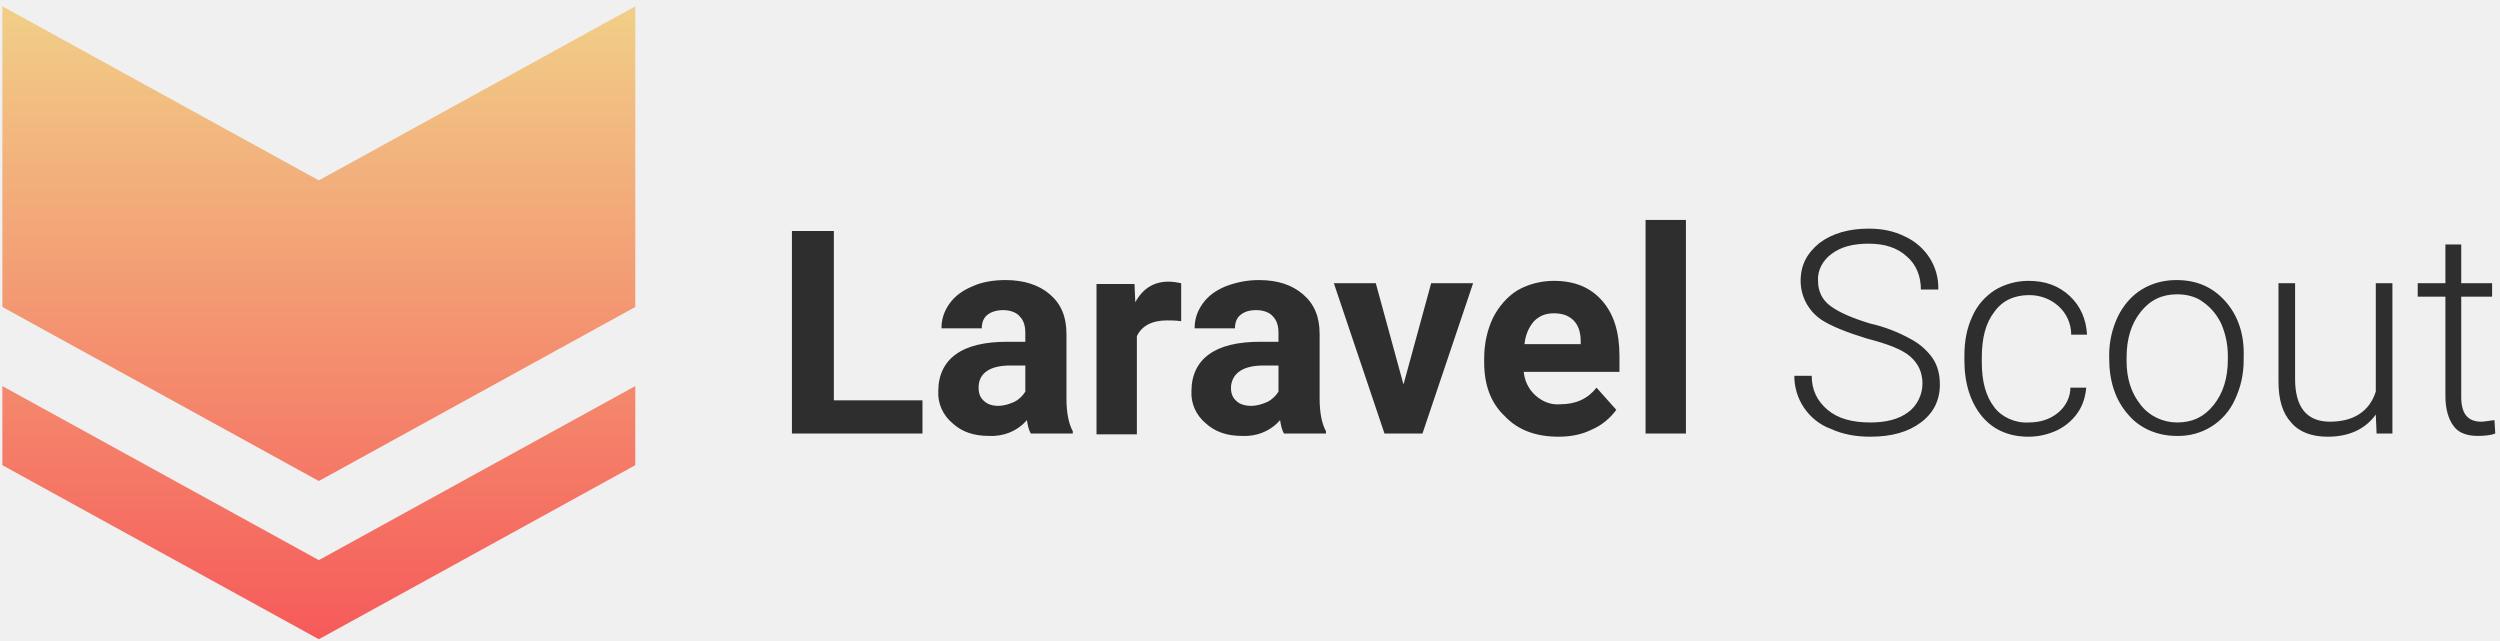
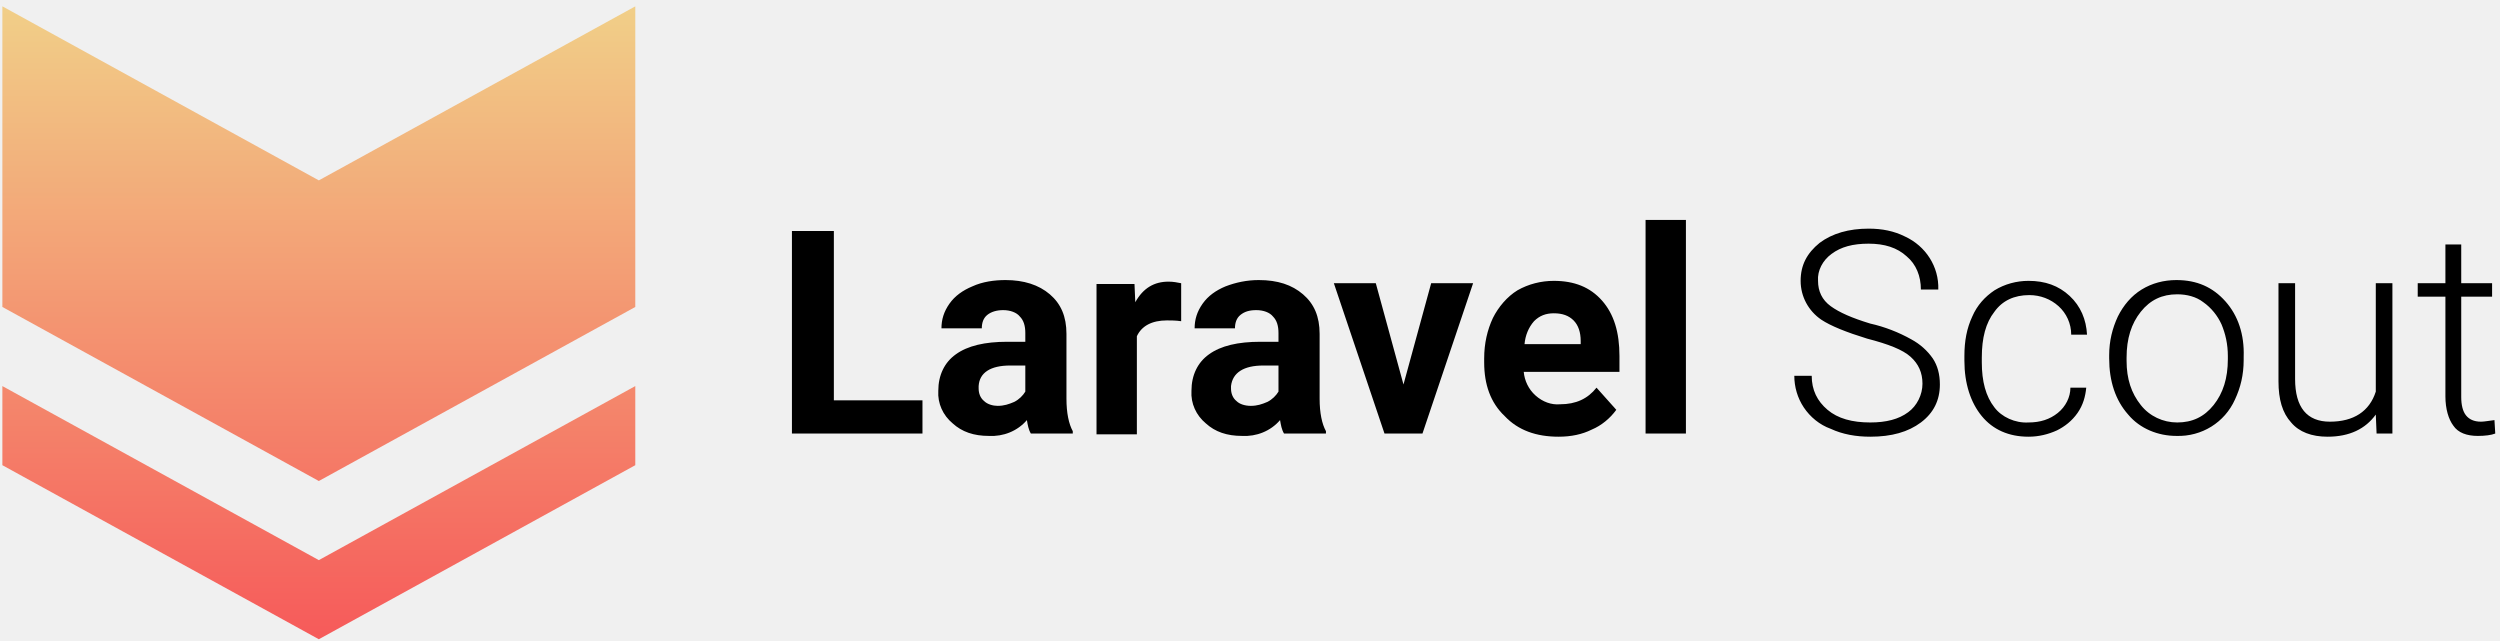
<svg xmlns="http://www.w3.org/2000/svg" viewBox="0 0 316 81" fill="none">
  <style>
-         #scout { fill: #2e2e2e } @media (prefers-color-scheme:dark) { #scout { fill: #fff } }
+         #scout { fill: #000 } @media (prefers-color-scheme:dark) { #scout { fill: #fff } }
    </style>
  <path id="scout" fill-rule="evenodd" clip-rule="evenodd" d="M105.4 50.6H116.6V54.8H100.1V29.2H105.4V50.6ZM130.3 54.8C130 54.3 129.9 53.7 129.8 53.1C128.6 54.5 126.8 55.2 125 55.1C123.1 55.1 121.6 54.6 120.4 53.5C119.2 52.5 118.5 51 118.6 49.4C118.6 47.4 119.4 45.8 120.8 44.8C122.3 43.7 124.5 43.2 127.3 43.2H129.6V42.1C129.6 41.2 129.4 40.5 128.9 40C128.5 39.5 127.7 39.2 126.8 39.2C126 39.2 125.3 39.4 124.8 39.8C124.3 40.2 124.1 40.8 124.1 41.5H119C119 40.4 119.3 39.4 120 38.4C120.7 37.4 121.7 36.7 122.9 36.2C124.2 35.6 125.7 35.4 127.1 35.4C129.4 35.4 131.3 36 132.7 37.2C134.1 38.4 134.8 40 134.8 42.2V50.4C134.8 52.2 135.1 53.6 135.6 54.5V54.8H130.3ZM126.1 51.3C126.9 51.3 127.5 51.1 128.2 50.8C128.8 50.5 129.3 50 129.6 49.5V46.2H127.7C125.2 46.2 123.8 47.1 123.7 48.8V49.1C123.7 49.7 123.9 50.3 124.4 50.7C124.8 51.1 125.5 51.3 126.1 51.3ZM149.3 40.6C148.6 40.5 148 40.5 147.5 40.5C145.6 40.5 144.3 41.2 143.7 42.5V54.9H138.6V35.9H143.4L143.5 38.2C144.5 36.4 145.9 35.6 147.7 35.6C148.3 35.6 148.8 35.7 149.3 35.8V40.6ZM162.3 54.8C162 54.3 161.9 53.7 161.8 53.1C160.6 54.5 158.8 55.2 157 55.1C155.1 55.1 153.6 54.6 152.4 53.5C151.2 52.5 150.5 51 150.6 49.4C150.6 47.4 151.4 45.8 152.8 44.8C154.3 43.7 156.5 43.2 159.3 43.2H161.6V42.1C161.6 41.2 161.4 40.5 160.9 40C160.5 39.5 159.7 39.2 158.8 39.2C157.9 39.2 157.3 39.4 156.8 39.8C156.3 40.2 156.1 40.8 156.1 41.5H151C151 40.4 151.3 39.4 152 38.4C152.7 37.4 153.7 36.7 154.9 36.2C156.2 35.7 157.6 35.4 159.1 35.4C161.5 35.4 163.3 36 164.7 37.2C166.1 38.4 166.8 40 166.8 42.2V50.4C166.8 52.2 167.1 53.6 167.6 54.5V54.8H162.3ZM158.1 51.3C158.9 51.3 159.5 51.1 160.2 50.8C160.8 50.5 161.3 50 161.6 49.5V46.2H159.7C157.2 46.2 155.8 47.1 155.6 48.8V49.1C155.6 49.7 155.8 50.3 156.3 50.7C156.7 51.1 157.4 51.3 158.1 51.3ZM177.4 48.6L180.9 35.8H186.2L179.8 54.8H175L168.6 35.8H173.9L177.4 48.6ZM197 55.2C194.2 55.2 191.9 54.4 190.2 52.6C188.4 50.9 187.6 48.6 187.6 45.8V45.3C187.6 43.4 188 41.7 188.7 40.2C189.4 38.8 190.5 37.5 191.8 36.7C193.2 35.9 194.8 35.5 196.4 35.5C199 35.5 201 36.3 202.5 38C204 39.7 204.7 42 204.7 45V47H192.6C192.7 48.1 193.2 49.2 194.1 50C195 50.8 196.1 51.2 197.2 51.1C199.2 51.1 200.7 50.4 201.8 49L204.3 51.8C203.5 52.9 202.4 53.8 201.2 54.3C200 54.9 198.6 55.2 197 55.2ZM196.4 39.6C195.4 39.6 194.6 39.9 193.9 40.6C193.2 41.4 192.8 42.4 192.7 43.5H199.8V43.1C199.8 42 199.5 41.1 198.9 40.5C198.3 39.9 197.5 39.6 196.4 39.6ZM213.1 54.8H208V27.8H213.1V54.8Z" fill="black" />
  <path id="scout" fill-rule="evenodd" clip-rule="evenodd" d="M243 48.5C243 47.1 242.5 46 241.5 45.1C240.5 44.2 238.7 43.5 236 42.8C233.4 42 231.4 41.2 230.2 40.4C228.6 39.3 227.6 37.5 227.6 35.5C227.6 33.5 228.4 32 230 30.7C231.6 29.5 233.7 28.9 236.2 28.9C237.9 28.9 239.4 29.2 240.8 29.9C243.4 31.1 245.1 33.7 245 36.6H242.8C242.8 34.9 242.2 33.4 241 32.4C239.8 31.3 238.2 30.8 236.2 30.8C234.2 30.8 232.7 31.2 231.5 32.1C230.4 32.9 229.7 34.2 229.8 35.5C229.8 36.8 230.3 37.9 231.4 38.7C232.5 39.5 234.1 40.2 236.4 40.9C238.2 41.3 240 42 241.6 42.9C242.7 43.5 243.6 44.3 244.3 45.3C244.9 46.2 245.2 47.3 245.2 48.6C245.2 50.6 244.4 52.2 242.8 53.4C241.2 54.6 239.1 55.2 236.4 55.2C234.6 55.2 232.9 54.9 231.4 54.2C230 53.7 228.8 52.7 228 51.5C227.2 50.3 226.8 48.9 226.8 47.5H229C229 49.3 229.7 50.7 231 51.8C232.3 52.9 234.1 53.4 236.4 53.4C238.4 53.4 240 53 241.2 52.1C242.3 51.3 243 49.9 243 48.5ZM256.4 53.4C257.9 53.4 259.1 53 260.1 52.2C261.1 51.4 261.7 50.2 261.7 49H263.7C263.6 50.1 263.3 51.2 262.6 52.2C261.9 53.2 261 53.9 260 54.4C258.9 54.9 257.7 55.2 256.4 55.2C253.9 55.2 251.9 54.3 250.5 52.6C249.1 50.9 248.3 48.5 248.3 45.6V45C248.3 43.1 248.6 41.5 249.3 40C249.9 38.6 250.9 37.5 252.1 36.7C253.4 35.9 254.9 35.5 256.4 35.5C258.5 35.5 260.2 36.1 261.6 37.4C263 38.7 263.7 40.4 263.8 42.3H261.8C261.8 40.9 261.2 39.6 260.2 38.7C259.2 37.8 257.9 37.3 256.5 37.3C254.6 37.3 253.1 38 252.1 39.4C251 40.8 250.5 42.7 250.5 45.2V45.8C250.5 48.2 251 50.1 252.1 51.5C253 52.7 254.7 53.5 256.4 53.4ZM281.3 38.1C279.7 36.3 277.7 35.4 275.1 35.4C273.5 35.4 272 35.8 270.7 36.6C269.4 37.4 268.4 38.6 267.7 40C267 41.5 266.6 43.1 266.6 44.9V45.3C266.6 48.2 267.4 50.6 269 52.4C270.5 54.2 272.8 55.1 275.1 55.1C278.3 55.2 281.2 53.4 282.5 50.5C283.2 49 283.6 47.4 283.6 45.5V45.1C283.7 42.3 282.9 39.9 281.3 38.1ZM281.6 45.4C281.6 47.8 281 49.7 279.8 51.2C278.6 52.7 277.1 53.4 275.2 53.4C273.4 53.4 271.7 52.6 270.6 51.2C269.4 49.7 268.8 47.9 268.8 45.6V45.2C268.8 42.8 269.4 40.9 270.6 39.4C271.8 37.9 273.3 37.2 275.2 37.2C276.4 37.2 277.6 37.5 278.5 38.2C279.5 38.9 280.3 39.9 280.8 41C281.3 42.2 281.6 43.5 281.6 45V45.4ZM300.3 52.4C299 54.2 297 55.2 294.2 55.2C292.2 55.2 290.6 54.6 289.6 53.4C288.5 52.2 288 50.5 288 48.2V35.8H290.1V47.9C290.1 51.5 291.6 53.3 294.5 53.3C297.5 53.3 299.5 52 300.3 49.5V35.8H302.4V54.8H300.4L300.3 52.4ZM311.1 30.9V35.8H315V37.5H311.1V50.2C311.1 51.2 311.3 52 311.7 52.5C312.1 53 312.7 53.3 313.6 53.3C314 53.3 314.5 53.2 315.3 53.1L315.4 54.8C314.9 55 314.1 55.1 313.2 55.1C311.8 55.1 310.7 54.7 310.1 53.8C309.5 53 309.1 51.7 309.1 50.1V37.5H305.6V35.8H309.1V30.9H311.1Z" fill="black" />
  <path d="M0.3 48.8L40.3 70.8L80.3 48.8V58.8L40.3 80.8L0.3 58.8V48.8ZM0.3 0.8L40.3 22.8L80.3 0.8V38.8L40.3 60.8L0.3 38.8V0.8Z" fill="url(#gradient)" />
  <defs>
    <linearGradient id="gradient" x1="40.261" y1="0.804" x2="40.261" y2="80.804" gradientUnits="userSpaceOnUse">
      <stop stop-color="#F1CF88" />
      <stop offset="1" stop-color="#F65A5A" />
    </linearGradient>
  </defs>
</svg>
